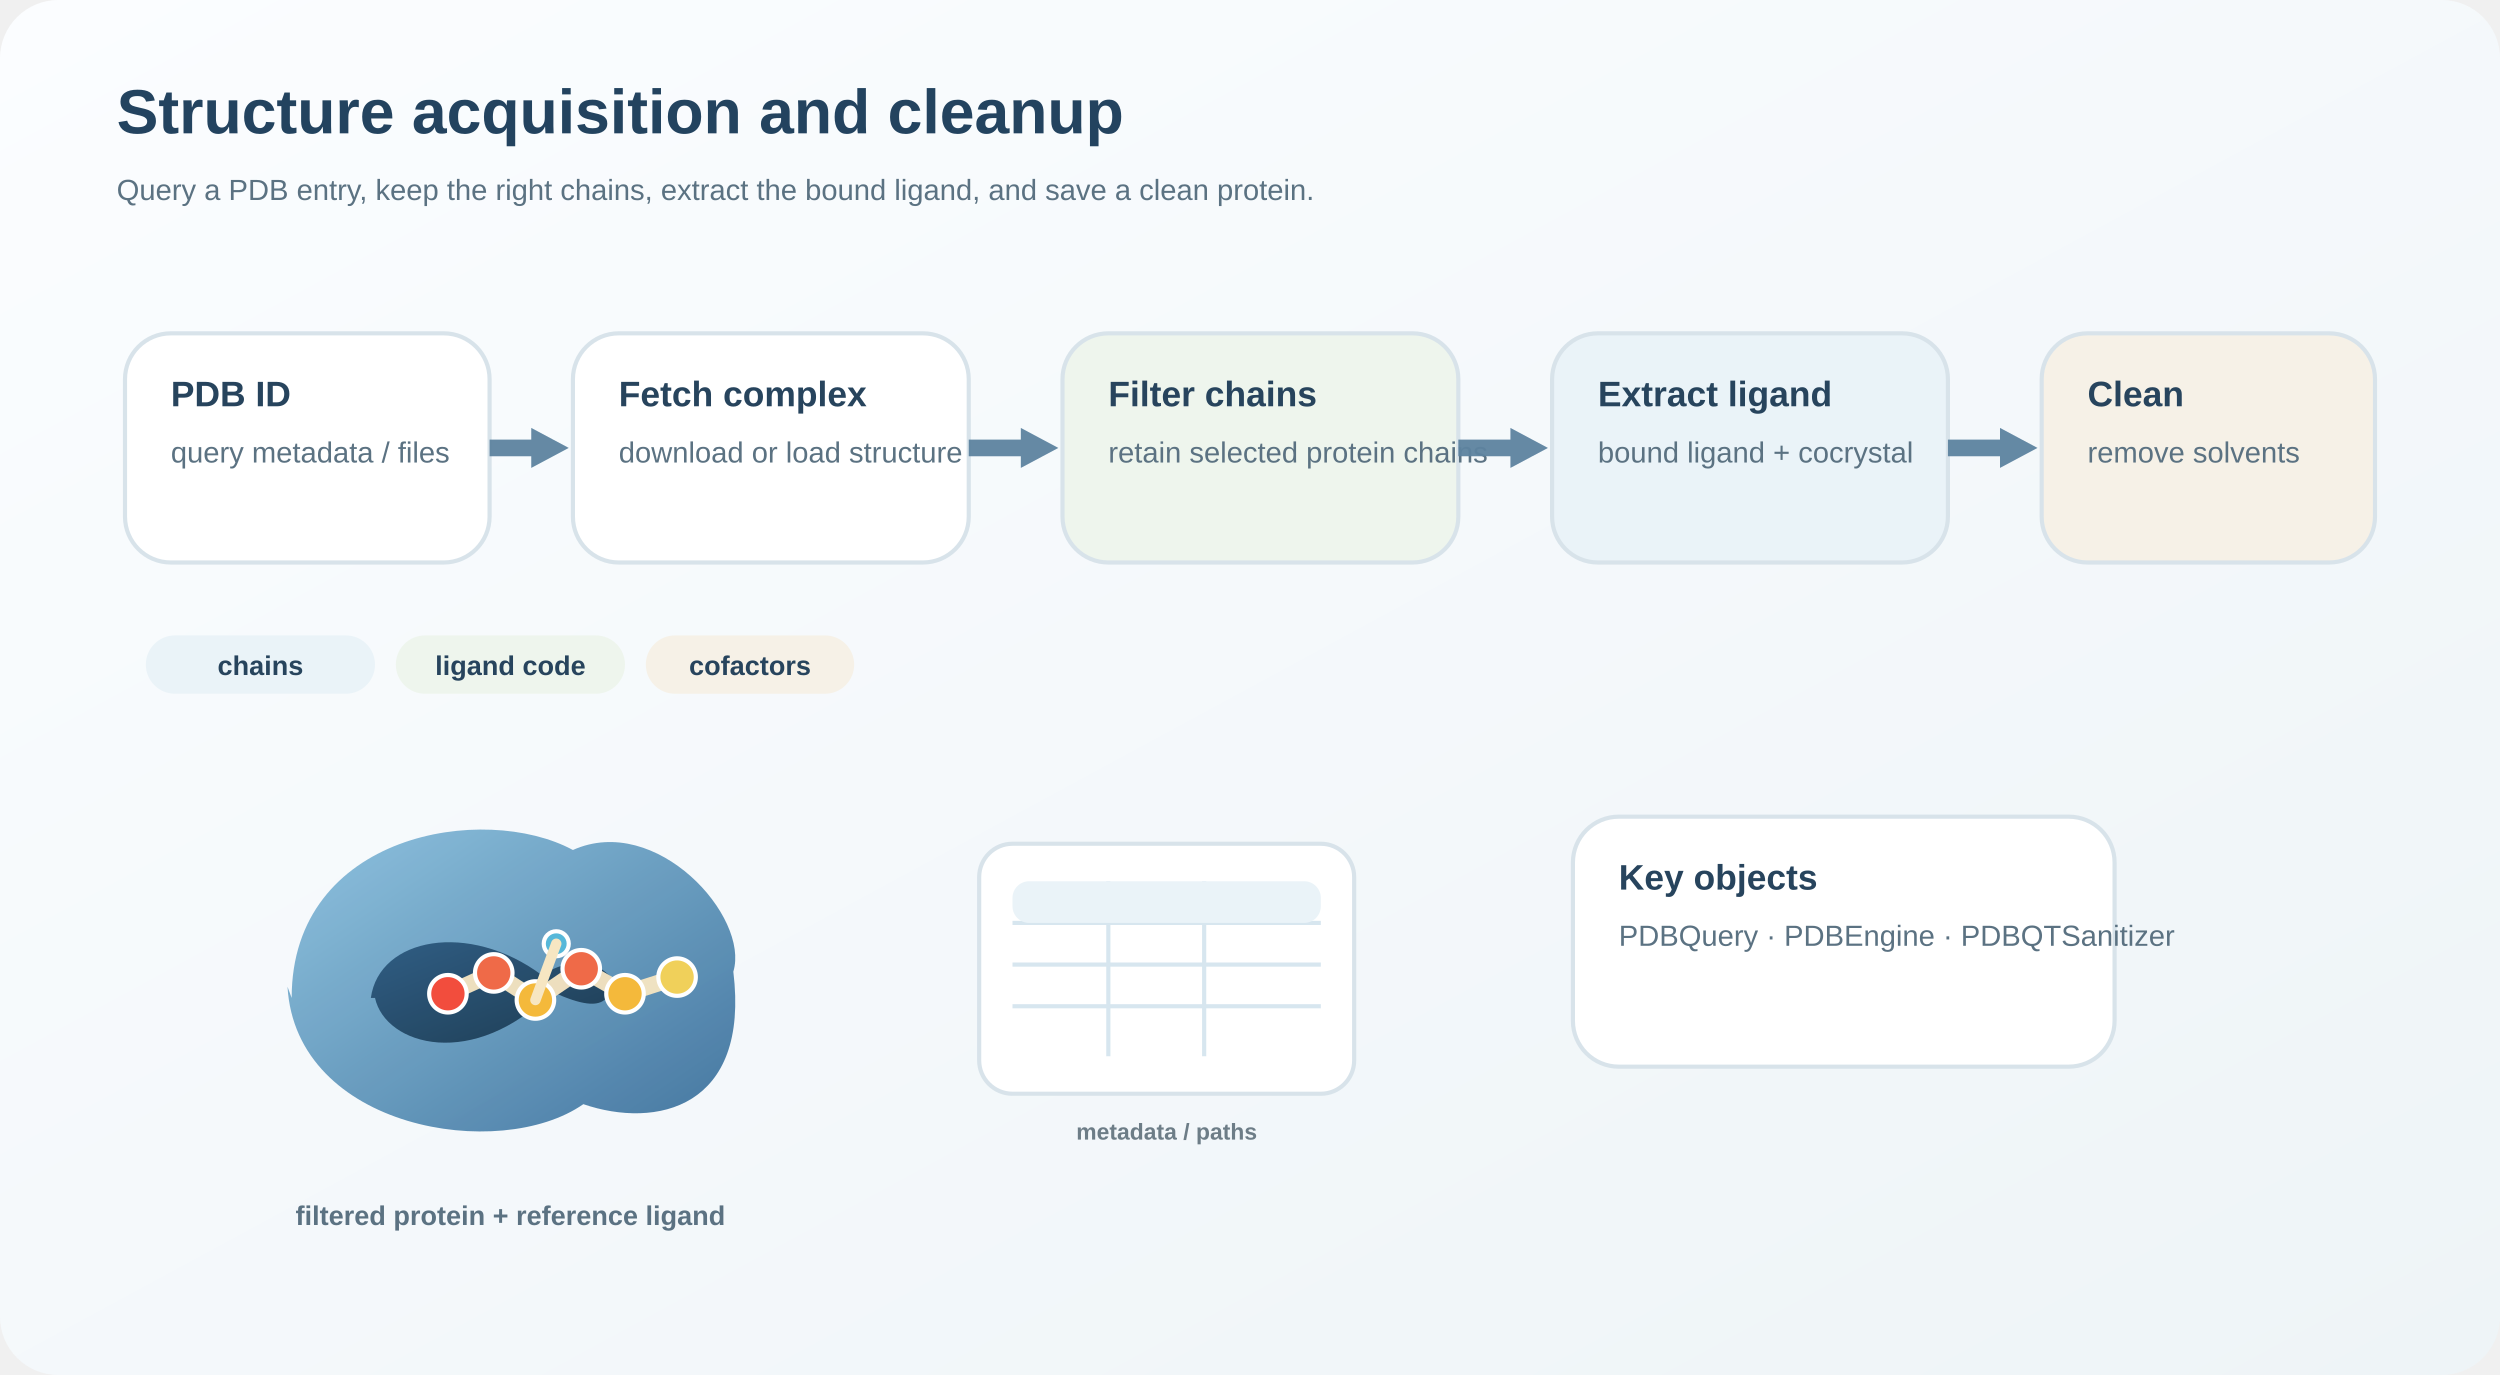
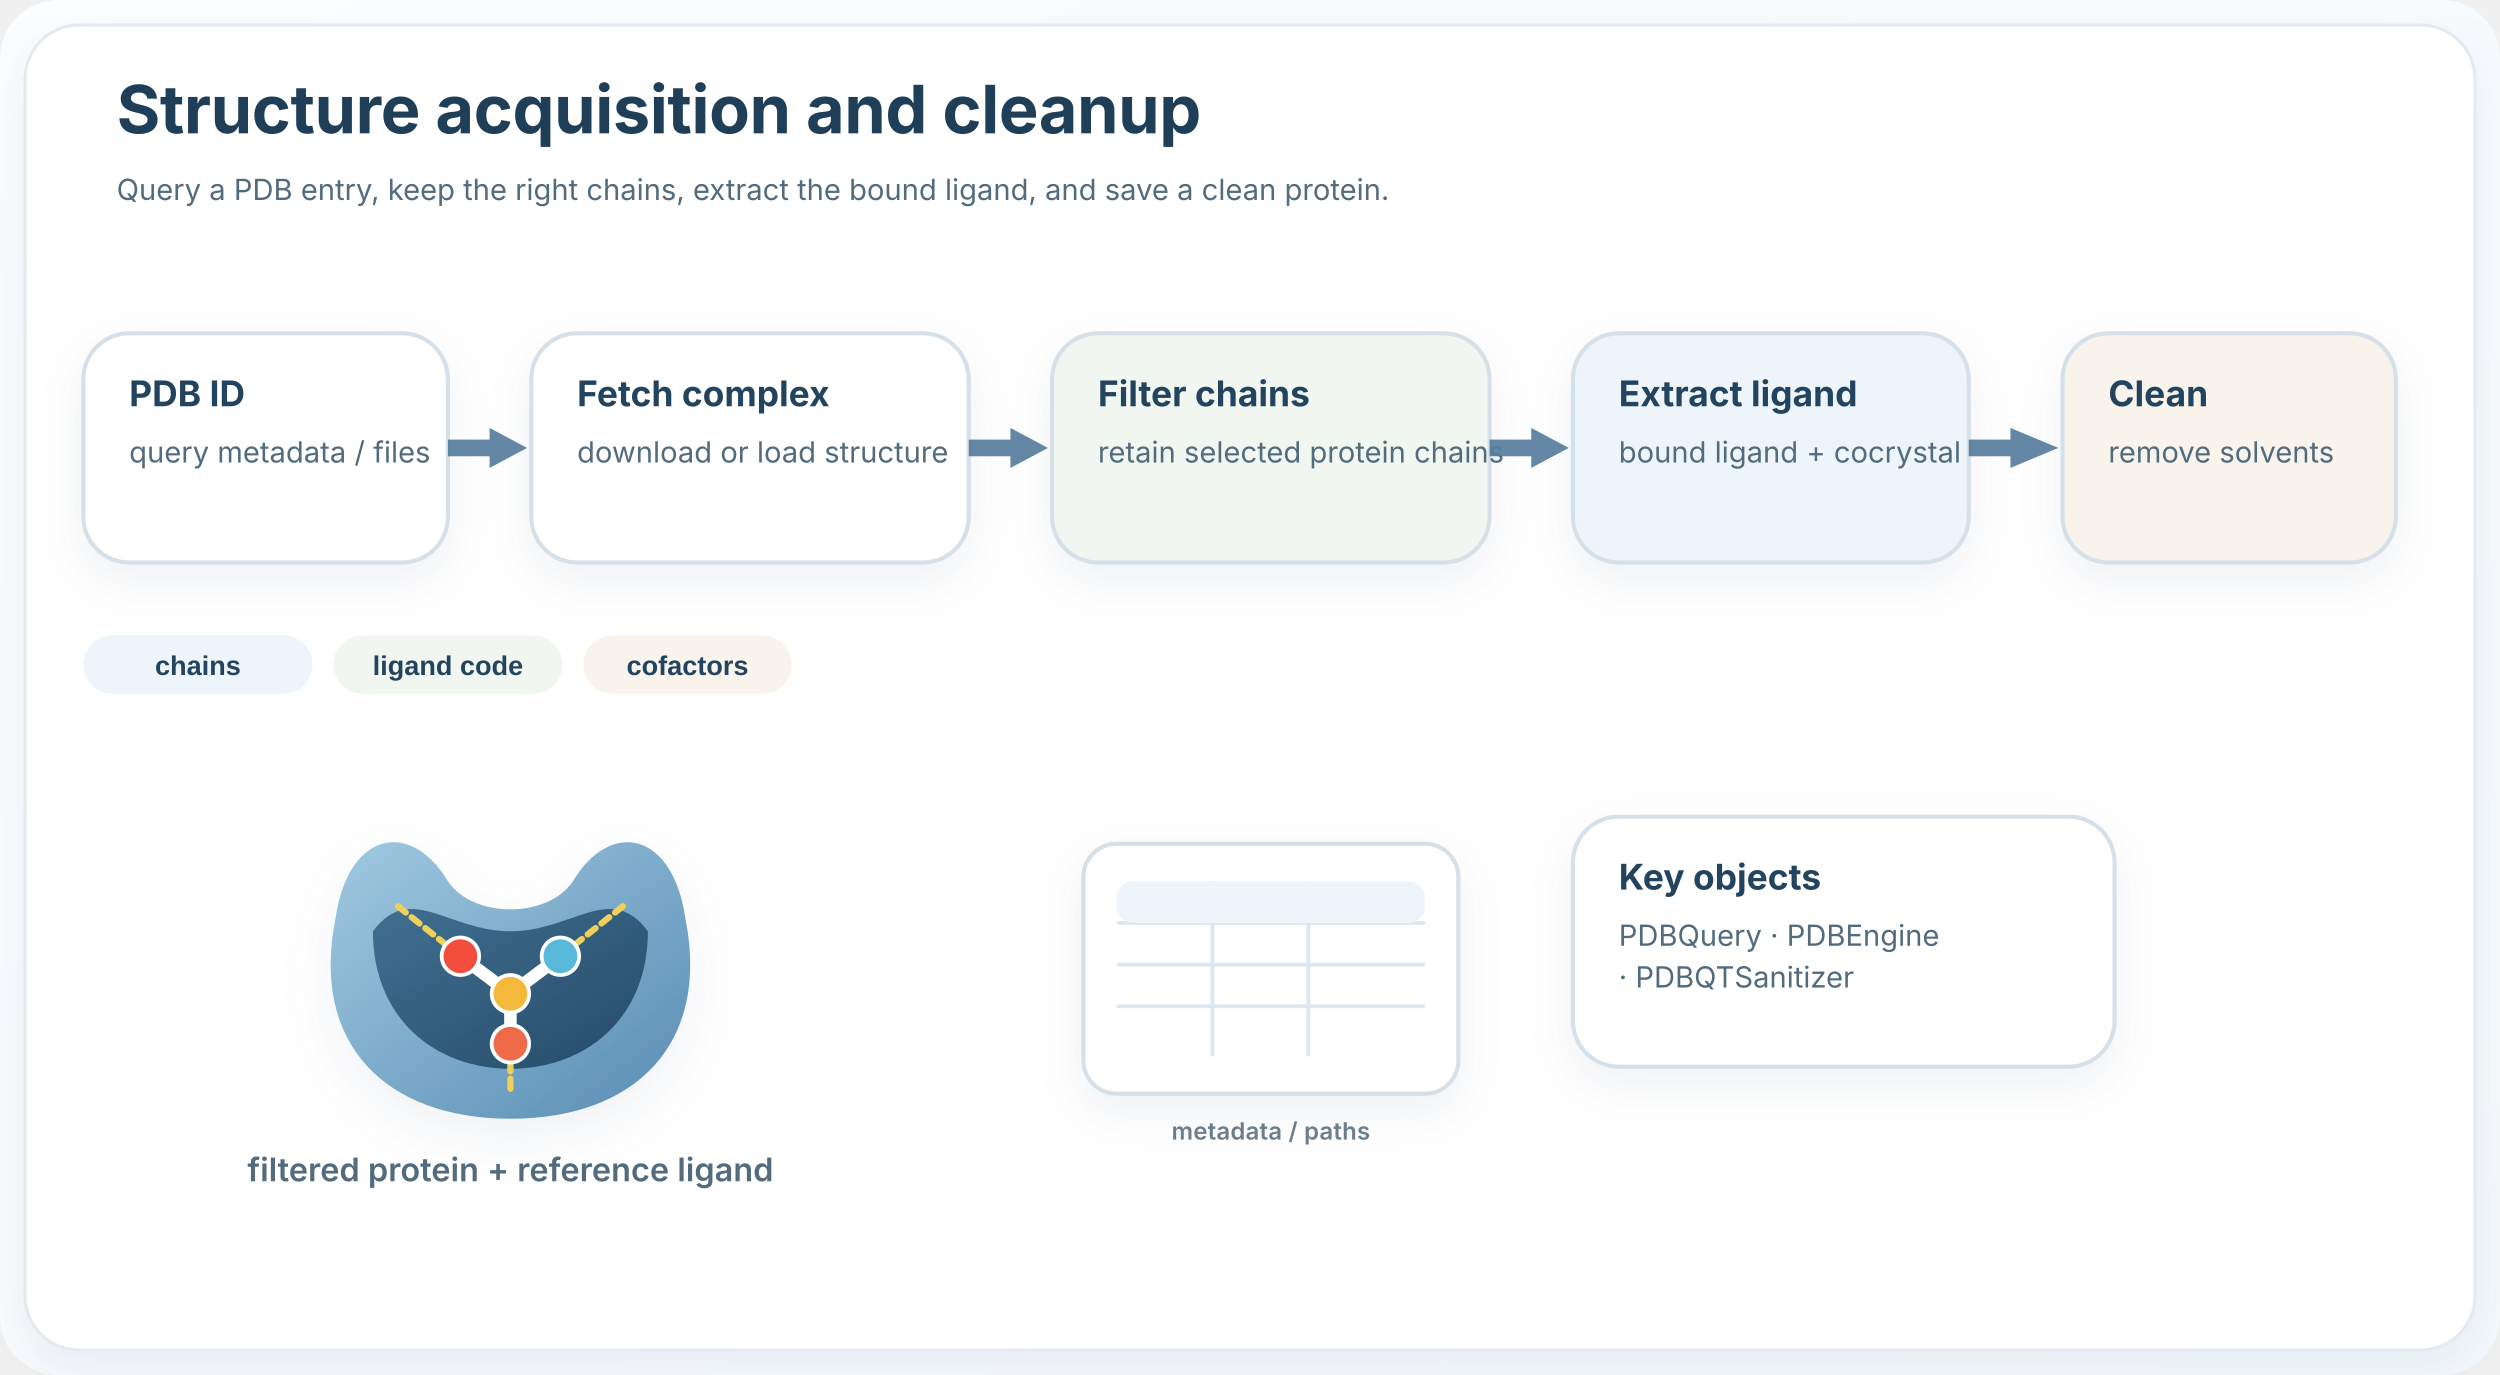
<svg xmlns="http://www.w3.org/2000/svg" width="1200" height="660" viewBox="0 0 1200 660">
  <defs>
    <linearGradient id="bggrad" x1="0" x2="1" y1="0" y2="1">
      <stop offset="0%" stop-color="#fbfdff" />
-       <stop offset="100%" stop-color="#eef4f7" />
+       <stop offset="100%" stop-color="#f4f8fb" />
    </linearGradient>
    <linearGradient id="bluegrad" x1="0" x2="1" y1="0" y2="1">
-       <stop offset="0%" stop-color="#86bddc" />
-       <stop offset="100%" stop-color="#366c98" />
+       <stop offset="0%" stop-color="#9cc6df" />
+       <stop offset="100%" stop-color="#4f87b0" />
    </linearGradient>
    <linearGradient id="navygrad" x1="0" x2="1" y1="0" y2="1">
-       <stop offset="0%" stop-color="#2f5d82" />
-       <stop offset="100%" stop-color="#1c3950" />
+       <stop offset="0%" stop-color="#376789" />
+       <stop offset="100%" stop-color="#1f425f" />
    </linearGradient>
    <linearGradient id="ambergrad" x1="0" x2="1" y1="0" y2="1">
-       <stop offset="0%" stop-color="#f6c86d" />
-       <stop offset="100%" stop-color="#c48d2d" />
+       <stop offset="0%" stop-color="#efcb84" />
+       <stop offset="100%" stop-color="#bf8b35" />
    </linearGradient>
    <linearGradient id="sagegrad" x1="0" x2="1" y1="0" y2="1">
-       <stop offset="0%" stop-color="#9ab694" />
-       <stop offset="100%" stop-color="#6d856d" />
+       <stop offset="0%" stop-color="#b7ccb2" />
+       <stop offset="100%" stop-color="#6f8969" />
    </linearGradient>
    <linearGradient id="stonegrad" x1="0" x2="1" y1="0" y2="1">
-       <stop offset="0%" stop-color="#c8bcaa" />
-       <stop offset="100%" stop-color="#8f7c63" />
+       <stop offset="0%" stop-color="#d7c7af" />
+       <stop offset="100%" stop-color="#8f7758" />
    </linearGradient>
    <linearGradient id="dbgrad" x1="0" x2="1" y1="0" y2="1">
-       <stop offset="0%" stop-color="#8bc6e8" />
-       <stop offset="55%" stop-color="#3373ac" />
-       <stop offset="100%" stop-color="#21517a" />
+       <stop offset="0%" stop-color="#8fc3e2" />
+       <stop offset="55%" stop-color="#3571a5" />
+       <stop offset="100%" stop-color="#214f76" />
    </linearGradient>
+     <filter id="softshadow" x="-20%" y="-20%" width="140%" height="160%">
+       <feDropShadow dx="0" dy="8" stdDeviation="10" flood-color="#7c92a6" flood-opacity="0.12" />
+     </filter>
+     <filter id="innershadow" x="-20%" y="-20%" width="140%" height="140%">
+       <feDropShadow dx="0" dy="2" stdDeviation="2" flood-color="#afbfcc" flood-opacity="0.10" />
+     </filter>
    <style>
-     .title{font:700 30px Arial, sans-serif; fill:#23435f}
-     .subtitle{font:600 18px Arial, sans-serif; fill:#4579A8}
-     .label{font:700 17px Arial, sans-serif; fill:#27445D}
-     .body{font:400 14px Arial, sans-serif; fill:#5B7282}
-     .small{font:600 13px Arial, sans-serif; fill:#5B7282}
-     .tiny{font:600 11px Arial, sans-serif; fill:#6d7d87}
+     .title{font:700 32px 'Inter','Segoe UI',Arial,sans-serif; fill:#1f3f59; letter-spacing:-0.2px}
+     .subtitle{font:600 18px 'Inter','Segoe UI',Arial,sans-serif; fill:#4274a0}
+     .label{font:700 17px 'Inter','Segoe UI',Arial,sans-serif; fill:#23445f}
+     .body{font:400 14px 'Inter','Segoe UI',Arial,sans-serif; fill:#526b7d}
+     .small{font:600 13px 'Inter','Segoe UI',Arial,sans-serif; fill:#526b7d}
+     .tiny{font:600 11.5px 'Inter','Segoe UI',Arial,sans-serif; fill:#6a7e8c; letter-spacing:0.1px}
  </style>
  </defs>
  <rect x="0" y="0" width="1200" height="660" rx="28" fill="url(#bggrad)" />
+   <rect x="12" y="12" width="1176" height="636" rx="26" fill="#ffffff" stroke="#e3ebf1" stroke-width="1.5" filter="url(#softshadow)" />
  <text x="56" y="64" class="title">Structure acquisition and cleanup</text>
  <text x="56" y="96" class="body">Query a PDB entry, keep the right chains, extract the bound ligand, and save a clean protein.</text>
-   <rect x="60" y="160" width="175" height="110" rx="22" fill="#ffffff" stroke="#d8e3ea" stroke-width="2" />
-   <text x="82" y="195" class="label">PDB ID</text>
-   <text x="82" y="222" class="body">query metadata / files</text>
-   <rect x="275" y="160" width="190" height="110" rx="22" fill="#ffffff" stroke="#d8e3ea" stroke-width="2" />
-   <text x="297" y="195" class="label">Fetch complex</text>
-   <text x="297" y="222" class="body">download or load structure</text>
-   <rect x="510" y="160" width="190" height="110" rx="22" fill="#EEF5ED" stroke="#d8e3ea" stroke-width="2" />
-   <text x="532" y="195" class="label">Filter chains</text>
-   <text x="532" y="222" class="body">retain selected protein chains</text>
-   <rect x="745" y="160" width="190" height="110" rx="22" fill="#EAF3F8" stroke="#d8e3ea" stroke-width="2" />
-   <text x="767" y="195" class="label">Extract ligand</text>
-   <text x="767" y="222" class="body">bound ligand + cocrystal</text>
-   <rect x="980" y="160" width="160" height="110" rx="22" fill="#F6F1E7" stroke="#d8e3ea" stroke-width="2" />
-   <text x="1002" y="195" class="label">Clean</text>
-   <text x="1002" y="222" class="body">remove solvents</text>
-   <polygon points="235.0,219.0 255.0,219.0 255.0,224.6 273.0,215.0 255.0,205.4 255.0,211.0 235.0,211.0" fill="#5d83a0" opacity="0.95" />
-   <polygon points="465.0,219.0 490.0,219.0 490.0,224.6 508.0,215.0 490.0,205.4 490.0,211.0 465.0,211.0" fill="#5d83a0" opacity="0.95" />
-   <polygon points="700.0,219.0 725.0,219.0 725.0,224.6 743.0,215.0 725.0,205.4 725.0,211.0 700.0,211.0" fill="#5d83a0" opacity="0.95" />
-   <polygon points="935.0,219.0 960.0,219.0 960.0,224.6 978.0,215.0 960.0,205.4 960.0,211.0 935.0,211.0" fill="#5d83a0" opacity="0.95" />
-   <path d="M140,479.0 C140,400 232.5,385 275.0,408 C315.0,390 360,440 352,466.4 C360,532 315.0,542 280.0,530 C240.0,558 142,542 138,473.6 Z" fill="url(#bluegrad)" opacity="0.92" />
-   <path d="M178,479.0 C182,450 225.0,442 260.0,468 C290.0,450 300,480 296,475.4 C290,474 295.0,490 265.0,476 C227.5,514 185,502 180,479.0 Z" fill="url(#navygrad)" opacity="0.98" />
-   <line x1="215.0" y1="477.0" x2="237.0" y2="467.0" stroke="#f7e6c2" stroke-width="8.0" stroke-linecap="round" opacity="0.95" />
-   <line x1="237.0" y1="467.0" x2="257.0" y2="480.0" stroke="#f7e6c2" stroke-width="8.0" stroke-linecap="round" opacity="0.95" />
-   <line x1="257.0" y1="480.0" x2="279.0" y2="465.0" stroke="#f7e6c2" stroke-width="8.0" stroke-linecap="round" opacity="0.95" />
-   <line x1="279.0" y1="465.0" x2="300.0" y2="477.0" stroke="#f7e6c2" stroke-width="8.0" stroke-linecap="round" opacity="0.95" />
-   <line x1="300.0" y1="477.0" x2="325.0" y2="469.0" stroke="#f7e6c2" stroke-width="8.0" stroke-linecap="round" opacity="0.95" />
-   <circle cx="215.0" cy="477.0" r="9.0" fill="#f24d3d" stroke="#ffffff" stroke-width="2.0" />
-   <circle cx="237.0" cy="467.0" r="9.0" fill="#ef6a48" stroke="#ffffff" stroke-width="2.0" />
-   <circle cx="257.0" cy="480.0" r="9.0" fill="#f4b93b" stroke="#ffffff" stroke-width="2.0" />
-   <circle cx="279.0" cy="465.0" r="9.0" fill="#ef6a48" stroke="#ffffff" stroke-width="2.0" />
-   <circle cx="300.0" cy="477.0" r="9.0" fill="#f4b93b" stroke="#ffffff" stroke-width="2.0" />
-   <circle cx="325.0" cy="469.0" r="9.0" fill="#f0d05a" stroke="#ffffff" stroke-width="2.0" />
-   <circle cx="267.0" cy="453.0" r="6.0" fill="#57b8d9" stroke="#fff" stroke-width="2.0" />
-   <line x1="257.0" y1="480.0" x2="267.0" y2="453.0" stroke="#f7e6c2" stroke-width="5.0" stroke-linecap="round" />
-   <text x="245.0" y="588" class="small" text-anchor="middle">filtered protein + reference ligand</text>
-   <rect x="470" y="405" width="180" height="120" rx="16" fill="#ffffff" stroke="#d8e3ea" stroke-width="2" />
-   <line x1="486" y1="443" x2="634" y2="443" stroke="#d7e6ef" stroke-width="2" />
-   <line x1="486" y1="463" x2="634" y2="463" stroke="#d7e6ef" stroke-width="2" />
-   <line x1="486" y1="483" x2="634" y2="483" stroke="#d7e6ef" stroke-width="2" />
-   <line x1="532" y1="423" x2="532" y2="507" stroke="#d7e6ef" stroke-width="2" />
-   <line x1="578" y1="423" x2="578" y2="507" stroke="#d7e6ef" stroke-width="2" />
-   <rect x="486" y="423" width="148" height="20" rx="8" fill="#EAF3F8" />
-   <text x="560.0" y="547" class="tiny" text-anchor="middle">metadata / paths</text>
-   <rect x="755" y="392" width="260" height="120" rx="22" fill="#ffffff" stroke="#d8e3ea" stroke-width="2" />
+   <rect x="40" y="160" width="175" height="110" rx="22" fill="#ffffff" stroke="#d6e0e8" stroke-width="2" filter="url(#softshadow)" />
+   <text x="62" y="195" class="label">PDB ID</text>
+   <text x="62" y="222" class="body">query metadata / files</text>
+   <rect x="255" y="160" width="210" height="110" rx="22" fill="#ffffff" stroke="#d6e0e8" stroke-width="2" filter="url(#softshadow)" />
+   <text x="277" y="195" class="label">Fetch complex</text>
+   <text x="277" y="222" class="body">download or load structure</text>
+   <rect x="505" y="160" width="210" height="110" rx="22" fill="#f1f7f0" stroke="#d6e0e8" stroke-width="2" filter="url(#softshadow)" />
+   <text x="527" y="195" class="label">Filter chains</text>
+   <text x="527" y="222" class="body">retain selected protein chains</text>
+   <rect x="755" y="160" width="190" height="110" rx="22" fill="#edf5fa" stroke="#d6e0e8" stroke-width="2" filter="url(#softshadow)" />
+   <text x="777" y="195" class="label">Extract ligand</text>
+   <text x="777" y="222" class="body">bound ligand + cocrystal</text>
+   <rect x="990" y="160" width="160" height="110" rx="22" fill="#f8f4ec" stroke="#d6e0e8" stroke-width="2" filter="url(#softshadow)" />
+   <text x="1012" y="195" class="label">Clean</text>
+   <text x="1012" y="222" class="body">remove solvents</text>
+   <polygon points="215.0,219.0 235.0,219.0 235.0,224.6 253.0,215.0 235.0,205.4 235.0,211.0 215.0,211.0" fill="#567d9c" opacity="0.92" />
+   <polygon points="465.0,219.0 485.0,219.0 485.0,224.6 503.0,215.0 485.0,205.4 485.0,211.0 465.0,211.0" fill="#567d9c" opacity="0.92" />
+   <polygon points="715.0,219.0 735.0,219.0 735.0,224.6 753.0,215.0 735.0,205.4 735.0,211.0 715.0,211.0" fill="#567d9c" opacity="0.92" />
+   <polygon points="945.0,219.0 965.0,219.0 965.0,224.6 988.0,215.0 965.0,205.4 965.0,211.0 945.0,211.0" fill="#567d9c" opacity="0.92" />
+   <g transform="translate(65, -135) scale(1.2)">
+     <path d="M 80,480 C 70,530 100,560 150,560 C 200,560 230,530 220,480 C 215,445 190,440 175,465 C 165,480 135,480 125,465 C 110,440 85,445 80,480 Z" fill="url(#bluegrad)" opacity="0.95" filter="url(#softshadow)" />
+     <path d="M 95,485 C 95,520 120,540 150,540 C 180,540 205,520 205,485 C 190,465 175,485 150,485 C 125,485 110,465 95,485 Z" fill="url(#navygrad)" opacity="0.9" />
+     <line x1="130" y1="495" x2="105" y2="475" stroke="#f0d05a" stroke-width="2.5" stroke-dasharray="4,3" stroke-linecap="round" />
+     <line x1="170" y1="495" x2="195" y2="475" stroke="#f0d05a" stroke-width="2.5" stroke-dasharray="4,3" stroke-linecap="round" />
+     <line x1="150" y1="530" x2="150" y2="550" stroke="#f0d05a" stroke-width="2.5" stroke-dasharray="4,3" stroke-linecap="round" />
+     <polyline points="130,495 150,510 170,495" fill="none" stroke="#ffffff" stroke-width="5" stroke-linecap="round" stroke-linejoin="round" />
+     <line x1="150" y1="510" x2="150" y2="530" stroke="#ffffff" stroke-width="5" stroke-linecap="round" />
+     <circle cx="150" cy="510" r="7.5" fill="#f4b93b" stroke="#ffffff" stroke-width="1.5" />
+     <circle cx="130" cy="495" r="7.5" fill="#f24d3d" stroke="#ffffff" stroke-width="1.5" />
+     <circle cx="170" cy="495" r="7.5" fill="#57b8d9" stroke="#ffffff" stroke-width="1.5" />
+     <circle cx="150" cy="530" r="7.5" fill="#ef6a48" stroke="#ffffff" stroke-width="1.5" />
+     <text x="150.0" y="585" class="small" text-anchor="middle">filtered protein + reference ligand</text>
+   </g>
+   <rect x="520" y="405" width="180" height="120" rx="16" fill="#ffffff" stroke="#d6e0e8" stroke-width="2" filter="url(#softshadow)" />
+   <line x1="536" y1="443" x2="684" y2="443" stroke="#dce7ef" stroke-width="1.8" />
+   <line x1="536" y1="463" x2="684" y2="463" stroke="#dce7ef" stroke-width="1.8" />
+   <line x1="536" y1="483" x2="684" y2="483" stroke="#dce7ef" stroke-width="1.8" />
+   <line x1="582" y1="423" x2="582" y2="507" stroke="#dce7ef" stroke-width="1.8" />
+   <line x1="628" y1="423" x2="628" y2="507" stroke="#dce7ef" stroke-width="1.8" />
+   <rect x="536" y="423" width="148" height="20" rx="8" fill="#edf5fa" />
+   <text x="610.0" y="547" class="tiny" text-anchor="middle">metadata / paths</text>
+   <rect x="755" y="392" width="260" height="120" rx="22" fill="#ffffff" stroke="#d6e0e8" stroke-width="2" filter="url(#softshadow)" />
  <text x="777" y="427" class="label">Key objects</text>
-   <text x="777" y="454" class="body">PDBQuery · PDBEngine · PDBQTSanitizer</text>
-   <rect x="70" y="305" width="110" height="28" rx="14.0" fill="#EAF3F8" />
-   <text x="125.0" y="324.0" font-family="Arial,sans-serif" font-size="13" font-weight="700" fill="#27445D" text-anchor="middle">chains</text>
-   <rect x="190" y="305" width="110" height="28" rx="14.0" fill="#EEF5ED" />
-   <text x="245.0" y="324.0" font-family="Arial,sans-serif" font-size="13" font-weight="700" fill="#27445D" text-anchor="middle">ligand code</text>
-   <rect x="310" y="305" width="100" height="28" rx="14.0" fill="#F6F1E7" />
-   <text x="360.0" y="324.0" font-family="Arial,sans-serif" font-size="13" font-weight="700" fill="#27445D" text-anchor="middle">cofactors</text>
+   <text x="777" y="454" class="body">PDBQuery · PDBEngine</text>
+   <text x="777" y="474" class="body">· PDBQTSanitizer</text>
+   <rect x="40" y="305" width="110" height="28" rx="14.0" fill="#edf5fa" />
+   <text x="95.0" y="324.0" font-family="Arial,sans-serif" font-size="13" font-weight="700" fill="#23445f" text-anchor="middle">chains</text>
+   <rect x="160" y="305" width="110" height="28" rx="14.0" fill="#f1f7f0" />
+   <text x="215.0" y="324.0" font-family="Arial,sans-serif" font-size="13" font-weight="700" fill="#23445f" text-anchor="middle">ligand code</text>
+   <rect x="280" y="305" width="100" height="28" rx="14.0" fill="#f8f4ec" />
+   <text x="330.0" y="324.0" font-family="Arial,sans-serif" font-size="13" font-weight="700" fill="#23445f" text-anchor="middle">cofactors</text>
</svg>
